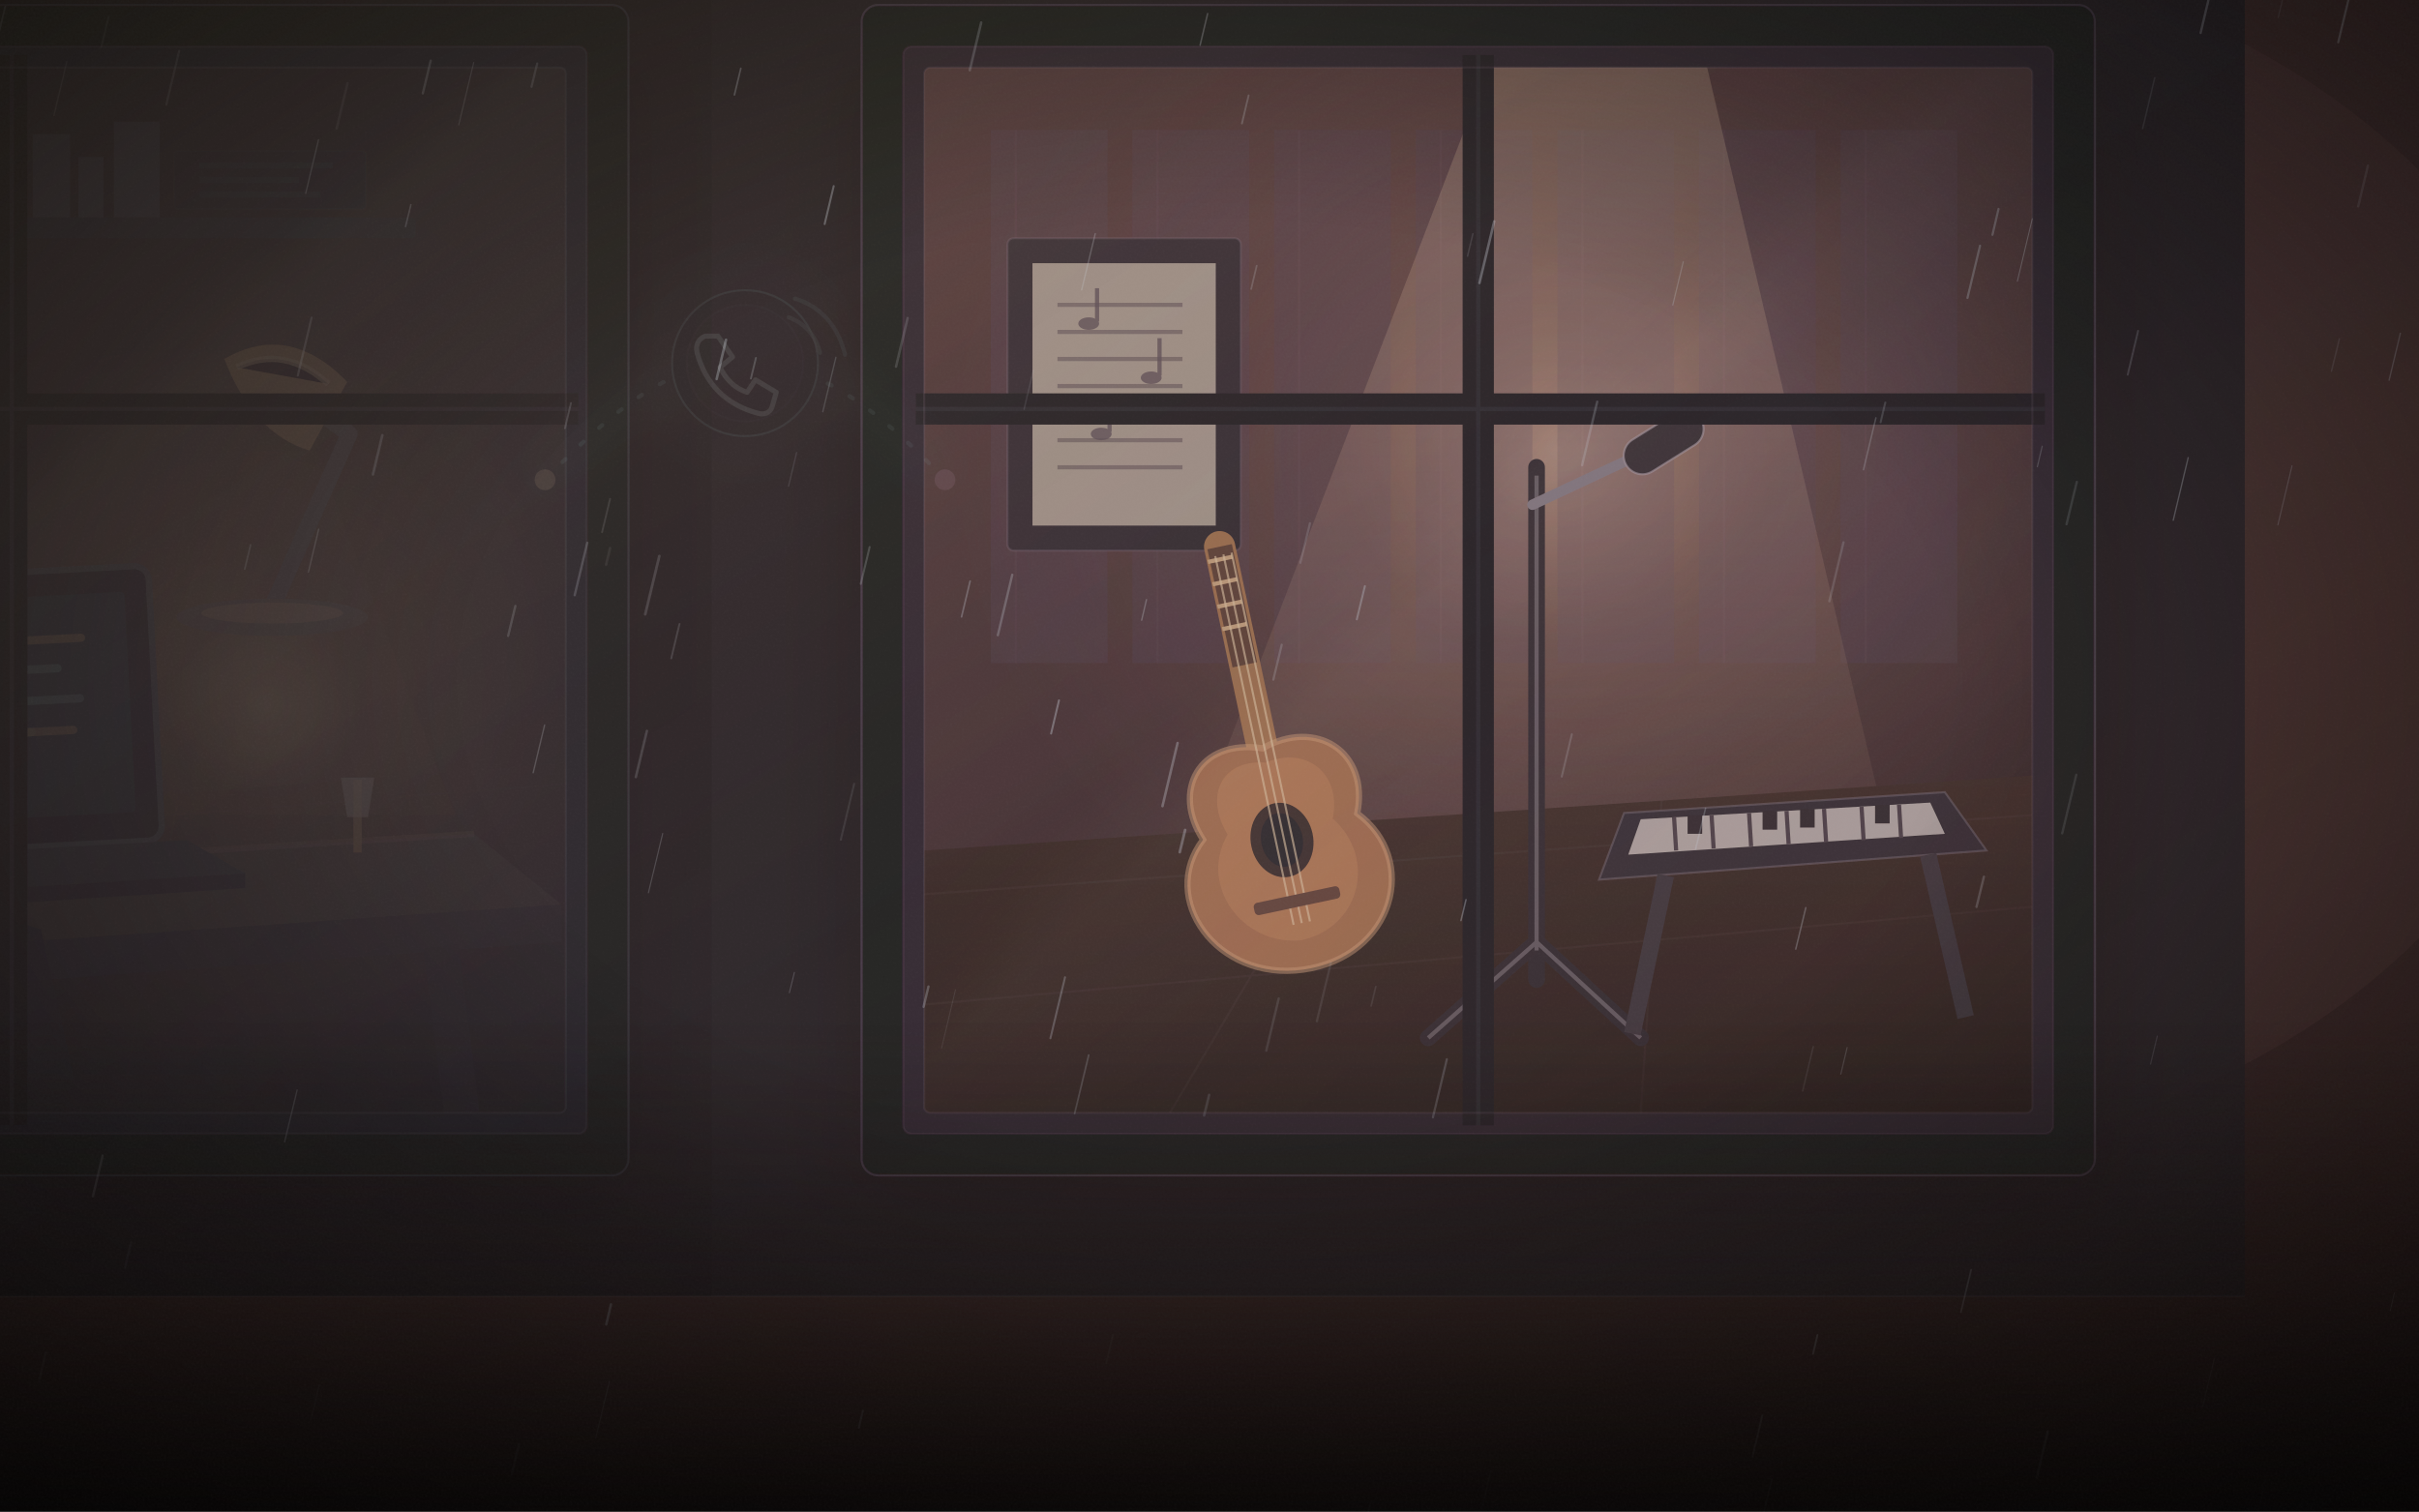
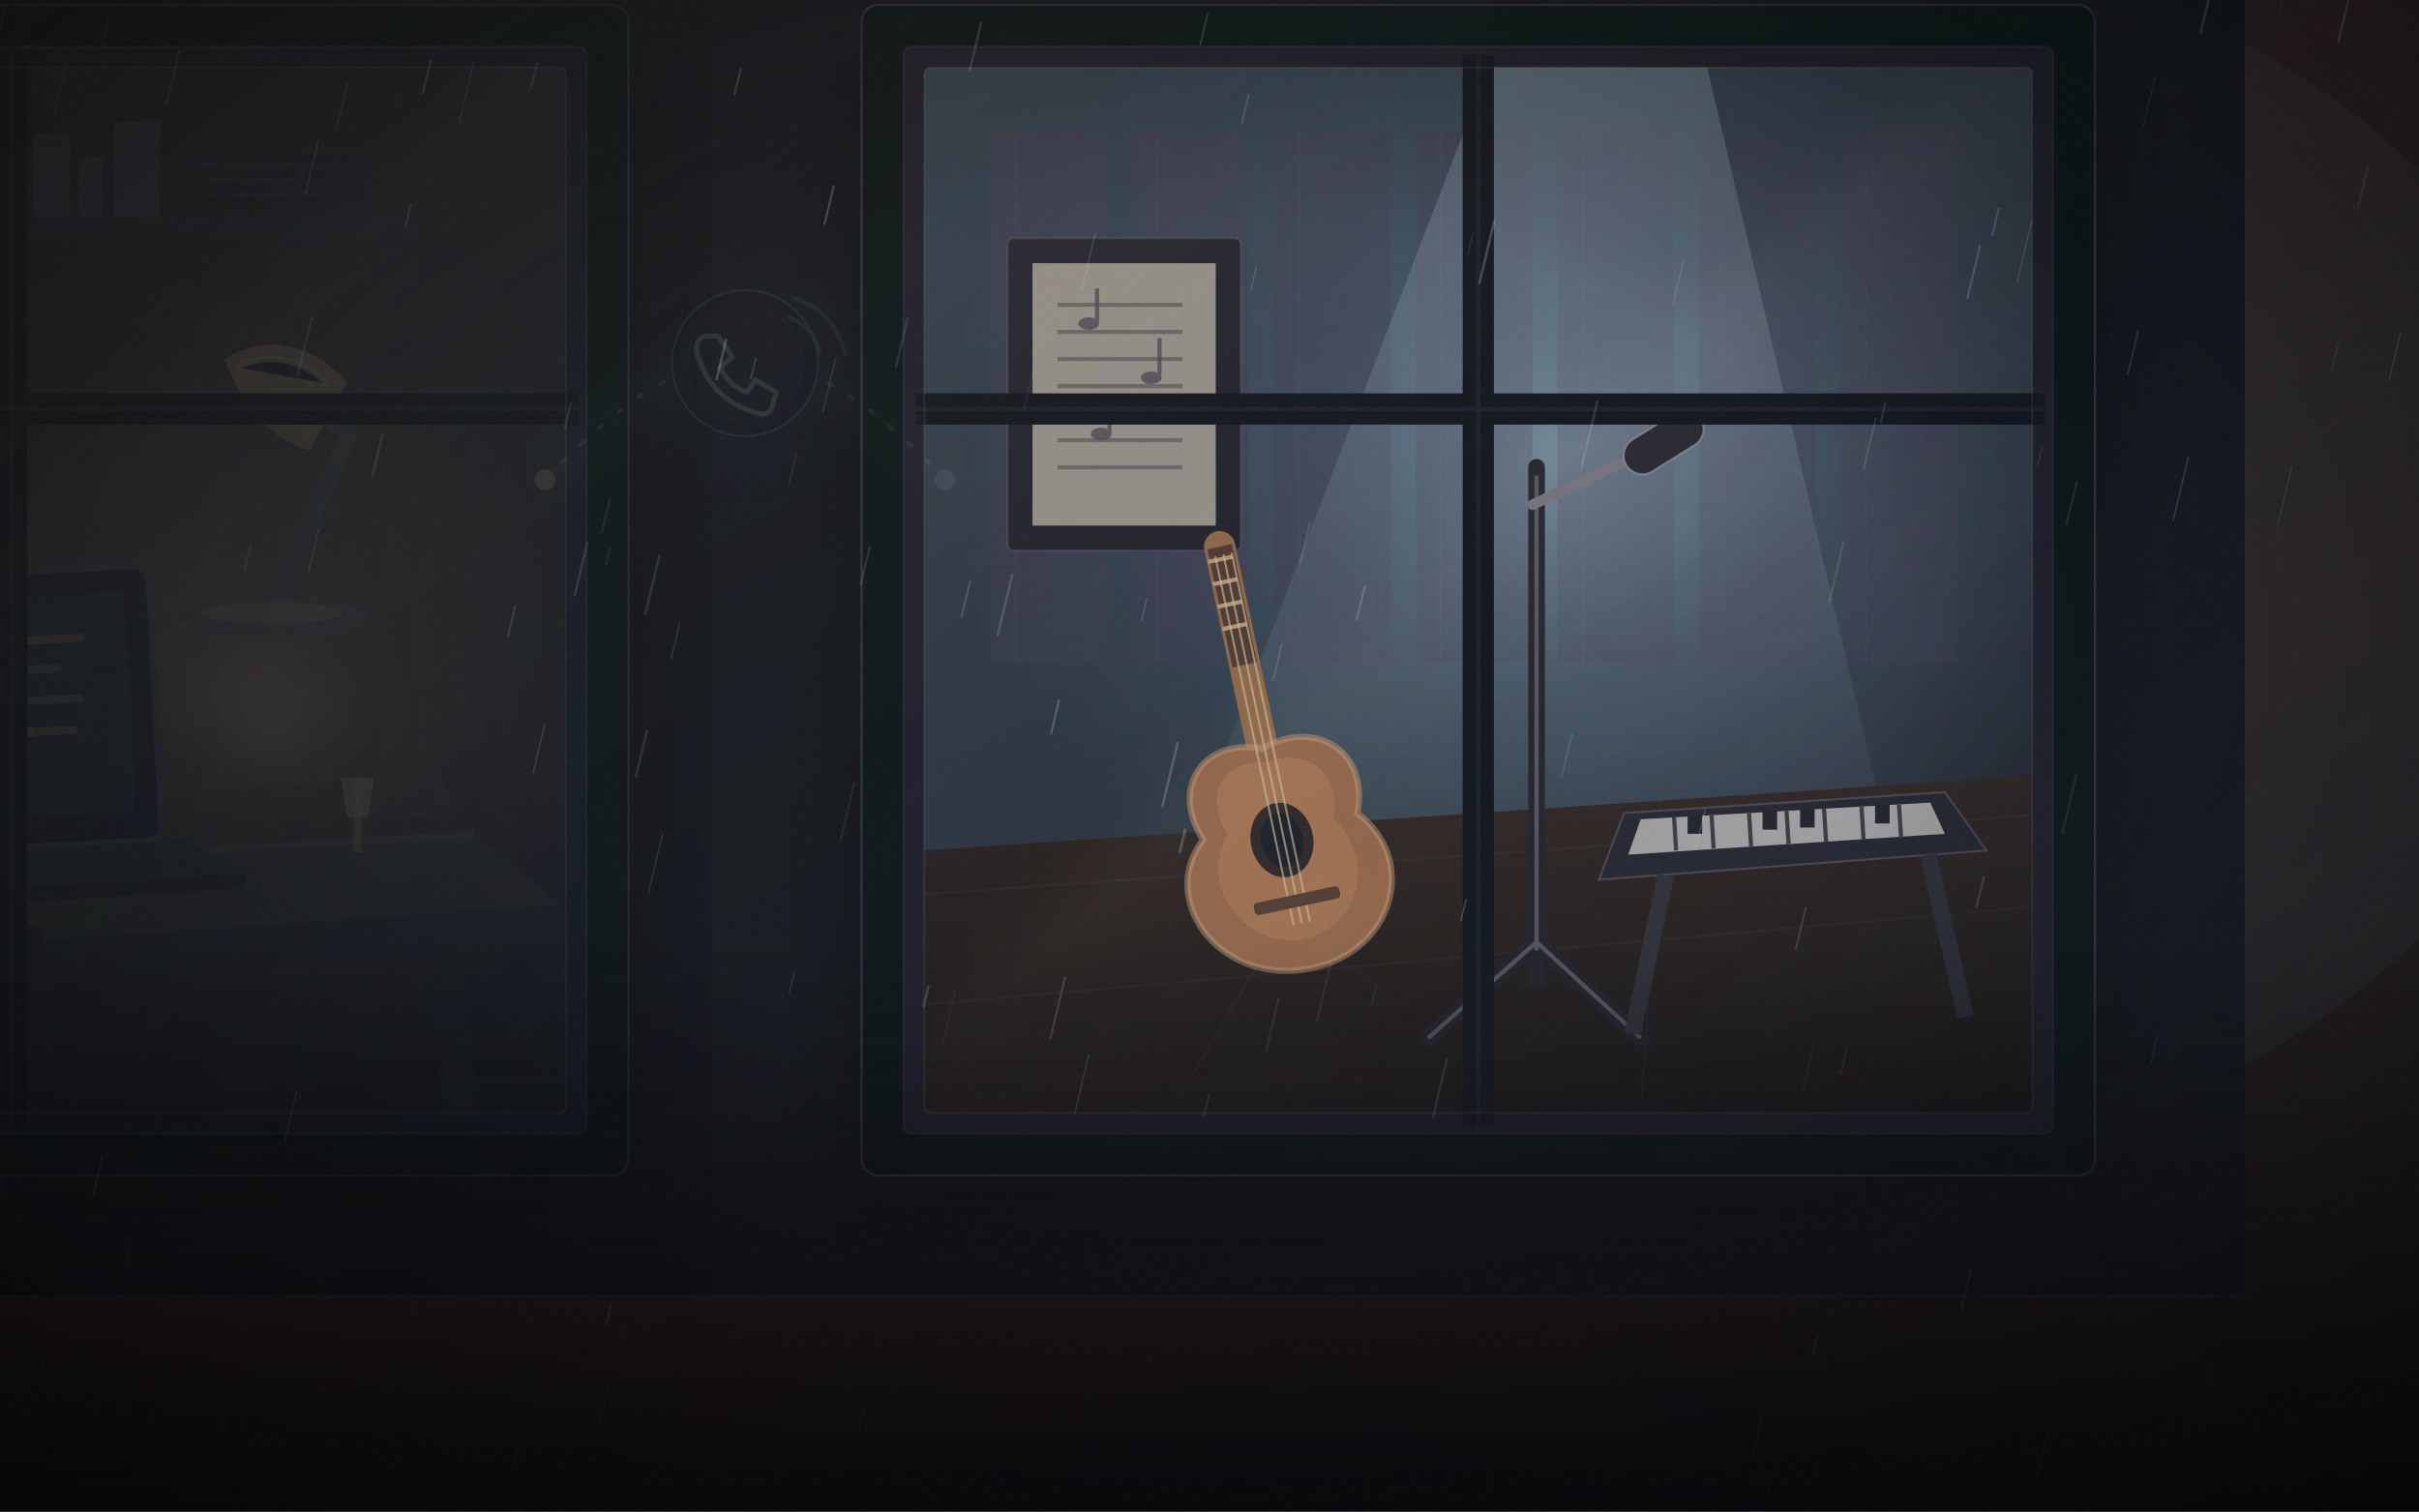
<svg xmlns="http://www.w3.org/2000/svg" viewBox="0 0 1440 900" preserveAspectRatio="xMidYMid slice" role="img" aria-labelledby="title desc">
  <style>
  .rain-drift { animation: rain-drift 11s ease-in-out infinite; }
  .mote { animation-name: mote-rise; animation-duration: 12s; animation-timing-function: ease-in-out; animation-iteration-count: infinite; opacity: 0; }
  .glow-drift { animation: glow-drift 14s ease-in-out infinite; }
  .sway { animation: sway 11s ease-in-out infinite; transform-box: fill-box; transform-origin: 50% 50%; }
  .drift { animation: drift 15s ease-in-out infinite; transform-box: fill-box; transform-origin: 50% 50%; }
  .spin { animation: spin 34s linear infinite; transform-box: fill-box; transform-origin: 50% 100%; }
  .pulse { animation: pulse 2.4s ease-in-out infinite; transform-box: fill-box; transform-origin: 50% 100%; }
  .ring { animation: ring 6.4s ease-out infinite; transform-box: fill-box; transform-origin: 50% 50%; }
  .rise { animation: rise 7s ease-in-out infinite; }
  .flow { animation: flow 7s linear infinite; }
  .blink { animation: blink 1.3s steps(2, start) infinite; }
  .signal-flow { animation: signal-flow 6s linear infinite; }
  @keyframes rain-drift { 0%, 100% { transform: translate(0px, 0px); } 50% { transform: translate(-14px, 24px); } }
  @keyframes mote-rise { 0% { opacity: 0; transform: translate(0px, 0px); } 16% { opacity: .5; } 62% { opacity: .26; } 100% { opacity: 0; transform: translate(-10px, -54px); } }
  @keyframes glow-drift { 0%, 100% { transform: translate(0px, 0px); } 50% { transform: translate(7px, -6px); } }
  @keyframes sway { 0%, 100% { transform: rotate(-1.4deg) translateY(0px); } 50% { transform: rotate(1.4deg) translateY(-4px); } }
  @keyframes drift { 0%, 100% { transform: translate(0px, 0px); } 50% { transform: translate(6px, -8px); } }
  @keyframes spin { to { transform: rotate(360deg); } }
  @keyframes pulse { 0%, 100% { transform: scaleY(.32); } 50% { transform: scaleY(1); } }
-   @keyframes ring { 0% { transform: scale(.5); opacity: .55; } 68% { opacity: .14; } 100% { transform: scale(2.4); opacity: 0; } }
+   @keyframes ring { 0% { transform: scale(.5); opacity: .4; } 68% { opacity: .1; } 100% { transform: scale(2.4); opacity: 0; } }
  @keyframes rise { 0% { opacity: 0; transform: translateY(6px); } 35% { opacity: .55; } 100% { opacity: 0; transform: translateY(-16px); } }
  @keyframes flow { to { stroke-dashoffset: -120; } }
  @keyframes blink { 0%, 49% { opacity: 1; } 50%, 100% { opacity: 0; } }
  @keyframes signal-flow { to { stroke-dashoffset: -96; } }
  @media (prefers-reduced-motion: reduce) { .anim { animation: none !important; } }
</style>
  <defs>
    <linearGradient id="night" x1="0" y1="0" x2="1" y2="1">
      <stop stop-color="#120d0c" />
      <stop offset=".46" stop-color="#2b1c1c" />
      <stop offset="1" stop-color="#160f0e" />
    </linearGradient>
    <linearGradient id="dawn" x1="0" y1="0" x2="0" y2="1">
      <stop stop-color="#e2a276" stop-opacity=".36" />
      <stop offset=".48" stop-color="#8b5e5e" stop-opacity=".15" />
      <stop offset="1" stop-color="#17110f" stop-opacity="0" />
    </linearGradient>
    <linearGradient id="warmWash" x1="0" y1="0" x2="1" y2="1">
-       <stop stop-color="#efb77d" stop-opacity=".2" />
-       <stop offset=".5" stop-color="#dca18c" stop-opacity=".13" />
-       <stop offset="1" stop-color="#c98370" stop-opacity=".18" />
+       <stop stop-color="#dca066" stop-opacity=".11" />
+       <stop offset=".55" stop-color="#887480" stop-opacity=".045" />
+       <stop offset="1" stop-color="#7495af" stop-opacity=".12" />
    </linearGradient>
    <linearGradient id="leftRoom" x1="0" y1="0" x2=".85" y2="1">
      <stop stop-color="#3b2c24" />
      <stop offset=".55" stop-color="#2a211d" />
      <stop offset="1" stop-color="#15100e" />
    </linearGradient>
    <linearGradient id="rightRoom" x1=".2" y1="0" x2=".8" y2="1">
-       <stop stop-color="#3b292c" />
-       <stop offset=".58" stop-color="#2b2025" />
-       <stop offset="1" stop-color="#171114" />
+       <stop stop-color="#273847" />
+       <stop offset=".58" stop-color="#222d38" />
+       <stop offset="1" stop-color="#151821" />
    </linearGradient>
    <linearGradient id="floor" x1="0" y1="0" x2="0" y2="1">
      <stop stop-color="#261c18" />
      <stop offset="1" stop-color="#0e0b0a" />
    </linearGradient>
    <linearGradient id="glass" x1="0" y1="0" x2="1" y2="1">
      <stop stop-color="#d5b497" stop-opacity=".13" />
      <stop offset=".42" stop-color="#62483f" stop-opacity=".05" />
      <stop offset=".48" stop-color="#f4d7b6" stop-opacity=".13" />
      <stop offset="1" stop-color="#211512" stop-opacity=".03" />
    </linearGradient>
    <linearGradient id="spotlight" x1="0" y1="0" x2="0" y2="1">
      <stop stop-color="#ffe0b6" stop-opacity=".27" />
      <stop offset="1" stop-color="#d9a18b" stop-opacity="0" />
    </linearGradient>
+     <linearGradient id="musicSpot" x1="0" y1="0" x2="0" y2="1">
+       <stop stop-color="#c1d7e2" stop-opacity=".3" />
+       <stop offset="1" stop-color="#7697b9" stop-opacity="0" />
+     </linearGradient>
    <linearGradient id="bottomShade" x1="0" y1="0" x2="0" y2="1">
-       <stop stop-color="#100b09" stop-opacity="0" />
-       <stop offset=".56" stop-color="#100b09" stop-opacity=".46" />
-       <stop offset="1" stop-color="#0b0807" stop-opacity=".94" />
+       <stop stop-color="#100b10" stop-opacity="0" />
+       <stop offset=".48" stop-color="#100b10" stop-opacity=".47" />
+       <stop offset="1" stop-color="#0a080d" stop-opacity=".91" />
    </linearGradient>
    <radialGradient id="lampGlow">
      <stop stop-color="#ffe0a8" stop-opacity=".78" />
      <stop offset=".26" stop-color="#f4bd78" stop-opacity=".3" />
      <stop offset="1" stop-color="#e6a053" stop-opacity="0" />
    </radialGradient>
    <radialGradient id="stageGlow">
      <stop stop-color="#ffd8bd" stop-opacity=".48" />
      <stop offset=".35" stop-color="#dda088" stop-opacity=".18" />
      <stop offset="1" stop-color="#aa6e63" stop-opacity="0" />
    </radialGradient>
-     <radialGradient id="vignette" cx=".5" cy=".45" r=".72">
-       <stop offset=".42" stop-color="#000" stop-opacity="0" />
-       <stop offset="1" stop-color="#000" stop-opacity=".66" />
+     <radialGradient id="musicGlow">
+       <stop stop-color="#abd5e9" stop-opacity=".53" />
+       <stop offset=".4" stop-color="#7da7c5" stop-opacity=".24" />
+       <stop offset="1" stop-color="#617c9d" stop-opacity="0" />
+     </radialGradient>
+     <radialGradient id="careerFocus">
+       <stop stop-color="#d5e3df" stop-opacity=".27" />
+       <stop offset=".44" stop-color="#a2c3cb" stop-opacity=".095" />
+       <stop offset="1" stop-color="#8aa4b8" stop-opacity="0" />
+     </radialGradient>
+     <radialGradient id="vignette" cx=".5" cy=".43" r=".73">
+       <stop offset=".39" stop-color="#000" stop-opacity="0" />
+       <stop offset="1" stop-color="#000" stop-opacity=".63" />
    </radialGradient>
    <filter id="blur8" x="-50%" y="-50%" width="200%" height="200%">
      <feGaussianBlur stdDeviation="8" />
    </filter>
    <filter id="blur24" x="-50%" y="-50%" width="200%" height="200%">
      <feGaussianBlur stdDeviation="24" />
    </filter>
    <filter id="shadow" x="-30%" y="-30%" width="160%" height="160%">
      <feDropShadow dx="0" dy="16" stdDeviation="22" flood-color="#000" flood-opacity=".55" />
    </filter>
    <filter id="grain">
      <feTurbulence type="fractalNoise" baseFrequency=".72" numOctaves="3" seed="27" stitchTiles="stitch" />
      <feColorMatrix type="saturate" values="0" />
      <feComponentTransfer>
        <feFuncA type="table" tableValues="0 .075" />
      </feComponentTransfer>
    </filter>
    <clipPath id="leftClip">
      <rect x="102" y="164" width="532" height="502" rx="3" />
    </clipPath>
    <clipPath id="rightClip">
      <rect x="806" y="164" width="532" height="502" rx="3" />
    </clipPath>
  </defs>
  <rect width="1440" height="900" fill="url(#night)" />
-   <ellipse cx="360" cy="340" rx="460" ry="370" fill="#b47b58" opacity=".09" />
-   <ellipse cx="1100" cy="330" rx="440" ry="360" fill="#a86c6c" opacity=".1" />
+   <ellipse cx="360" cy="340" rx="460" ry="370" fill="#b47b58" opacity=".12" />
+   <ellipse cx="1100" cy="330" rx="440" ry="360" fill="#688eac" opacity=".1" />
  <g transform="translate(0 -60) translate(-449.3 -103.2) scale(1.24)">
    <path d="M0 112H1440V754H0Z" fill="#080d15" opacity=".9" />
    <path d="M0 112H1440M0 754H1440" stroke="#6d8296" stroke-opacity=".14" />
    <g filter="url(#shadow)">
      <rect x="72" y="134" width="592" height="562" rx="8" fill="#05090f" stroke="#344250" stroke-opacity=".55" />
      <rect x="92" y="154" width="552" height="522" rx="4" fill="#111923" stroke="#637484" stroke-opacity=".18" />
      <rect x="776" y="134" width="592" height="562" rx="8" fill="#05090f" stroke="#454057" stroke-opacity=".58" />
      <rect x="796" y="154" width="552" height="522" rx="4" fill="#171522" stroke="#756887" stroke-opacity=".18" />
    </g>
    <g opacity="0.25">
      <g clip-path="url(#leftClip)">
        <rect x="102" y="164" width="532" height="502" fill="url(#leftRoom)" />
-         <ellipse cx="444" cy="440" rx="250" ry="240" fill="url(#lampGlow)" opacity=".26" />
+         <ellipse cx="444" cy="440" rx="250" ry="240" fill="url(#lampGlow)" opacity=".38" />
        <path d="M102 540L634 498V666H102Z" fill="url(#floor)" />
        <path d="M102 550L634 508M102 603L634 552M210 666L328 520M420 666L448 514" stroke="#80909a" stroke-opacity=".06" />
        <rect x="126" y="192" width="188" height="266" rx="3" fill="#080e16" stroke="#4b5d6b" stroke-opacity=".5" />
        <rect x="132" y="198" width="176" height="254" fill="#0d1a28" />
        <ellipse cx="202" cy="258" rx="142" ry="124" fill="#345574" opacity=".14" />
        <path d="M120 410V332H151V366H178V294H211V350H242V270H270V324H310V462H120Z" fill="#080f19" />
        <path d="M151 350H158V360H151ZM188 318H195V329H188ZM249 294H256V305H249ZM277 346H284V357H277ZM188 374H195V385H188ZM249 338H256V349H249Z" fill="#d5b878" opacity=".48" />
        <rect x="132" y="198" width="176" height="254" fill="url(#glass)" />
        <path d="M220 198V452M132 326H308" stroke="#334652" stroke-width="8" />
        <path d="M220 198V452M132 326H308" stroke="#8295a1" stroke-opacity=".12" stroke-width="2" />
        <rect x="344" y="236" width="218" height="10" rx="2" fill="#29343e" />
        <path d="M360 202H374V236H360ZM378 196H396V236H378ZM400 207H412V236H400ZM417 190H439V236H417Z" fill="#58606a" />
        <rect x="446" y="204" width="92" height="28" rx="2" fill="#1a252f" stroke="#83919a" stroke-opacity=".15" />
        <path d="M458 211H522M458 218H506M458 225H516" stroke="#8b9ba3" stroke-opacity=".22" stroke-width="3" />
        <g class="anim glow-drift">
          <ellipse cx="490" cy="470" rx="176" ry="172" fill="url(#lampGlow)" />
        </g>
        <path d="M493 423L530 340M530 340L500 318" stroke="#5b5e60" stroke-width="8" stroke-linecap="round" />
        <path d="M470 304Q501 286 529 315L511 348Q484 340 470 304Z" fill="#c59b63" />
        <path d="M476 308Q499 297 520 316" stroke="#ffe0a4" stroke-opacity=".65" stroke-width="3" />
        <ellipse cx="493" cy="428" rx="46" ry="9" fill="#6c6558" />
        <ellipse cx="493" cy="426" rx="34" ry="5" fill="#d3b785" opacity=".55" />
        <path d="M481 348L405 523H581L514 348Z" fill="#f2bd78" opacity=".065" />
        <path d="M138 560L590 532L632 566L110 602Z" fill="#463e35" />
        <path d="M110 602L632 566V584L110 622Z" fill="#24252a" />
        <path d="M154 614L150 666M574 586L584 666" stroke="#1a1d23" stroke-width="17" />
        <path d="M138 560L590 532" stroke="#b49670" stroke-opacity=".35" stroke-width="3" />
        <rect x="247" y="408" width="190" height="132" rx="7" fill="#080d12" stroke="#4c5b64" stroke-width="3" transform="rotate(-3 342 474)" />
        <rect x="259" y="420" width="166" height="106" rx="2" fill="#102633" transform="rotate(-3 342 474)" />
        <g transform="rotate(-3 342 474)" stroke-linecap="round">
          <path d="M276 441H323M334 441H368M276 455H305M315 455H391M290 470H351M362 470H401M290 485H325M335 485H377M276 501H312M325 501H357" stroke="#75b6b6" stroke-opacity=".65" stroke-width="4" />
          <path d="M374 441H403M320 470H344M367 485H397" stroke="#d1aa72" stroke-opacity=".7" stroke-width="4" />
        </g>
        <path d="M222 548L452 535L480 551L206 568Z" fill="#293138" />
        <path d="M206 568L480 551V558L208 576Z" fill="#12181d" />
        <rect x="158" y="526" width="66" height="12" rx="2" fill="#5f5142" transform="rotate(-3 191 532)" />
        <rect x="164" y="511" width="58" height="13" rx="2" fill="#344b56" transform="rotate(-3 193 518)" />
        <path d="M534 506V541" stroke="#b28a55" stroke-width="4" />
        <path d="M526 505H542L539 524H529Z" fill="#d2c2a1" opacity=".75" />
        <path d="M322 582Q350 566 382 578L398 650H306Z" fill="#11171e" opacity=".88" />
      </g>
    </g>
    <g opacity="0.92">
      <g clip-path="url(#rightClip)">
        <rect x="806" y="164" width="532" height="502" fill="url(#rightRoom)" />
        <g class="anim glow-drift">
-           <ellipse cx="1110" cy="348" rx="290" ry="268" fill="url(#stageGlow)" />
+           <ellipse cx="1110" cy="348" rx="290" ry="268" fill="url(#musicGlow)" />
        </g>
        <g opacity=".32">
          <path d="M838 194H894V450H838ZM906 194H962V450H906ZM974 194H1030V450H974ZM1042 194H1098V450H1042ZM1110 194H1166V450H1110ZM1178 194H1234V450H1178ZM1246 194H1302V450H1246Z" fill="#40344f" />
          <path d="M850 194V450M918 194V450M986 194V450M1054 194V450M1122 194V450M1190 194V450M1258 194V450" stroke="#9a82aa" stroke-opacity=".18" />
        </g>
-         <path d="M1080 156H1180L1300 666H884Z" fill="url(#spotlight)" />
+         <path d="M1080 156H1180L1300 666H884Z" fill="url(#musicSpot)" />
        <ellipse cx="1115" cy="626" rx="218" ry="44" fill="#c5a0dc" opacity=".07" filter="url(#blur8)" />
        <path d="M806 540L1338 504V666H806Z" fill="url(#floor)" />
        <path d="M806 561L1338 523M806 614L1338 567M924 666L1008 524M1150 666L1160 516" stroke="#a392b1" stroke-opacity=".055" />
        <rect x="846" y="246" width="112" height="150" rx="3" fill="#171822" stroke="#76677f" stroke-opacity=".32" />
        <rect x="858" y="258" width="88" height="126" fill="#d6cdbc" opacity=".72" />
        <path d="M870 278H930M870 291H930M870 304H930M870 317H930M870 330H930M870 343H930M870 356H930" stroke="#554f55" stroke-opacity=".65" stroke-width="2" />
        <g fill="#4a4350" opacity=".8">
          <ellipse cx="885" cy="287" rx="5" ry="3" />
          <ellipse cx="915" cy="313" rx="5" ry="3" />
          <ellipse cx="891" cy="340" rx="5" ry="3" />
          <path d="M889 286V270M919 312V294M895 339V321" stroke="#4a4350" stroke-width="2" />
        </g>
        <path d="M1100 356V602M1100 584L1048 630M1100 584L1150 630" stroke="#151720" stroke-width="8" stroke-linecap="round" />
        <path d="M1100 360V588M1100 584L1048 630M1100 584L1150 630" stroke="#85828d" stroke-opacity=".55" stroke-width="2" />
        <path d="M1098 374L1162 344" stroke="#777482" stroke-width="5" stroke-linecap="round" />
        <rect x="1152" y="323" width="18" height="42" rx="9" fill="#171922" stroke="#a29baa" stroke-opacity=".65" transform="rotate(58 1161 344)" />
        <g transform="translate(900 378) scale(1) rotate(-12 70 130)">
          <path d="M72 14V144" stroke="#9a6c45" stroke-width="15" stroke-linecap="round" />
          <path d="M66 14H78V72H66Z" fill="#4d3429" />
          <path d="M65 20H77M65 31H77M65 42H77M65 53H77" stroke="#c5a67e" stroke-width="2" />
          <path d="M72 113C43 102 25 124 35 150C8 173 27 218 69 221C113 224 135 181 110 153C122 125 100 104 72 113Z" fill="#9c6744" stroke="#d4a276" stroke-opacity=".5" stroke-width="3" />
          <path d="M72 120C51 114 40 130 47 150C28 171 43 204 71 207C100 207 115 176 98 153C107 132 92 116 72 120Z" fill="#b87b50" opacity=".65" />
          <ellipse cx="72" cy="158" rx="15" ry="18" fill="#211b1b" />
          <ellipse cx="72" cy="158" rx="10" ry="13" fill="#0b1119" />
          <path d="M69 18V199M73 18V199M77 18V199" stroke="#e3d0aa" stroke-opacity=".65" />
          <rect x="52" y="185" width="42" height="6" rx="2" fill="#50362b" />
        </g>
        <g transform="translate(1142 500)">
          <path d="M0 22L154 12L174 40L-12 54Z" fill="#191b25" stroke="#6d6879" stroke-opacity=".5" />
          <path d="M8 25L147 17L154 32L2 42Z" fill="#d3d0ca" opacity=".82" />
          <path d="M24 24L25 40M42 23L43 39M60 22L61 38M78 21L79 37M96 20L97 36M114 19L115 35M132 18L133 34" stroke="#36333e" stroke-width="2" />
          <path d="M34 23L34 32M70 21L70 30M88 20L88 29M124 18L124 27" stroke="#171820" stroke-width="7" />
          <path d="M20 52L4 128M146 42L164 120" stroke="#252630" stroke-width="8" />
        </g>
        <rect x="806" y="164" width="532" height="502" fill="url(#glass)" opacity=".42" />
      </g>
    </g>
    <rect x="102" y="164" width="532" height="502" fill="url(#glass)" opacity=".32" />
    <path d="M368 158V672M98 328H640M1072 158V672M802 328H1344" stroke="#080d14" stroke-width="15" />
    <path d="M368 158V672M98 328H640M1072 158V672M802 328H1344" stroke="#607080" stroke-opacity=".12" stroke-width="2" />
    <rect x="102" y="164" width="532" height="502" rx="3" fill="none" stroke="#9aabba" stroke-opacity=".12" />
    <rect x="806" y="164" width="532" height="502" rx="3" fill="none" stroke="#aa9bb8" stroke-opacity=".12" />
  </g>
-   <g class="anim rain-drift" stroke="#c5d8e5" stroke-linecap="round" opacity="0.46">
+   <g class="anim rain-drift" stroke="#c5d8e5" stroke-linecap="round" opacity="0.331">
    <line x1="-29.7" y1="505.6" x2="-34.8" y2="526.9" stroke-width="1.0" opacity="0.45" />
    <line x1="1392.6" y1="201.8" x2="1387.9" y2="221.0" stroke-width="0.9" opacity="0.35" />
    <line x1="523.1" y1="-63.8" x2="517.8" y2="-41.6" stroke-width="1.5" opacity="0.49" />
    <line x1="441.0" y1="40.7" x2="437.2" y2="56.5" stroke-width="1.0" opacity="0.72" />
    <line x1="394.5" y1="496.3" x2="386.0" y2="531.6" stroke-width="0.7" opacity="0.75" />
    <line x1="324.2" y1="431.7" x2="317.4" y2="460.1" stroke-width="0.8" opacity="0.81" />
    <line x1="872.7" y1="535.7" x2="869.7" y2="548.1" stroke-width="0.9" opacity="0.77" />
    <line x1="1315.2" y1="-2.3" x2="1310.0" y2="19.6" stroke-width="1.4" opacity="0.76" />
    <line x1="1015.3" y1="481.2" x2="1009.4" y2="505.5" stroke-width="0.9" opacity="0.58" />
    <line x1="1471.5" y1="-31.5" x2="1463.2" y2="3.3" stroke-width="1.0" opacity="0.71" />
    <line x1="1054.8" y1="880.7" x2="1049.5" y2="902.4" stroke-width="1.0" opacity="0.66" />
    <line x1="743.3" y1="56.8" x2="739.3" y2="73.5" stroke-width="1.1" opacity="0.61" />
    <line x1="634.0" y1="581.9" x2="625.3" y2="618.2" stroke-width="1.2" opacity="0.62" />
    <line x1="496.3" y1="110.8" x2="490.9" y2="133.4" stroke-width="1.2" opacity="0.84" />
    <line x1="779.8" y1="311.6" x2="774.1" y2="335.1" stroke-width="1.3" opacity="0.40" />
    <line x1="812.5" y1="349.0" x2="807.7" y2="368.8" stroke-width="1.2" opacity="0.72" />
    <line x1="517.7" y1="325.7" x2="512.4" y2="347.7" stroke-width="1.2" opacity="0.49" />
    <line x1="1526.4" y1="858.3" x2="1520.0" y2="884.7" stroke-width="1.6" opacity="0.84" />
    <line x1="432.2" y1="202.3" x2="426.6" y2="225.7" stroke-width="1.5" opacity="0.82" />
    <line x1="1282.7" y1="46.3" x2="1275.5" y2="76.5" stroke-width="0.9" opacity="0.34" />
    <line x1="761.2" y1="594.5" x2="753.8" y2="625.6" stroke-width="1.4" opacity="0.30" />
    <line x1="648.1" y1="628.2" x2="639.7" y2="663.1" stroke-width="1.0" opacity="0.50" />
    <line x1="1209.8" y1="130.2" x2="1200.9" y2="167.5" stroke-width="0.6" opacity="0.77" />
    <line x1="1116.7" y1="248.8" x2="1109.3" y2="279.7" stroke-width="0.9" opacity="0.54" />
    <line x1="682.5" y1="357.0" x2="679.6" y2="369.3" stroke-width="0.8" opacity="0.67" />
    <line x1="227.6" y1="259.1" x2="222.0" y2="282.5" stroke-width="1.5" opacity="0.57" />
    <line x1="1450.0" y1="564.0" x2="1447.2" y2="575.7" stroke-width="1.0" opacity="0.47" />
    <line x1="701.0" y1="442.4" x2="692.0" y2="480.0" stroke-width="1.5" opacity="0.74" />
    <line x1="1425.4" y1="769.7" x2="1422.9" y2="780.2" stroke-width="0.6" opacity="0.56" />
    <line x1="27.3" y1="805.5" x2="23.2" y2="822.5" stroke-width="1.4" opacity="0.32" />
    <line x1="795.0" y1="935.5" x2="789.9" y2="956.8" stroke-width="1.0" opacity="0.60" />
    <line x1="1514.8" y1="364.9" x2="1508.5" y2="391.3" stroke-width="1.4" opacity="0.64" />
    <line x1="1049.1" y1="842.8" x2="1043.3" y2="867.1" stroke-width="1.1" opacity="0.70" />
    <line x1="508.5" y1="466.7" x2="500.5" y2="500.0" stroke-width="1.2" opacity="0.25" />
    <line x1="815.7" y1="895.5" x2="810.0" y2="919.2" stroke-width="1.0" opacity="0.80" />
    <line x1="1318.1" y1="809.2" x2="1311.3" y2="837.3" stroke-width="0.7" opacity="0.39" />
    <line x1="652.0" y1="139.1" x2="643.9" y2="172.6" stroke-width="0.8" opacity="0.59" />
    <line x1="1236.3" y1="286.9" x2="1230.2" y2="312.1" stroke-width="1.4" opacity="0.36" />
    <line x1="1099.6" y1="623.7" x2="1095.8" y2="639.6" stroke-width="0.7" opacity="0.47" />
    <line x1="719.8" y1="651.9" x2="716.8" y2="664.2" stroke-width="1.5" opacity="0.37" />
    <line x1="909.9" y1="946.3" x2="903.1" y2="974.6" stroke-width="1.4" opacity="0.84" />
    <line x1="1236.0" y1="461.3" x2="1227.6" y2="496.2" stroke-width="1.4" opacity="0.32" />
    <line x1="861.3" y1="630.7" x2="853.0" y2="665.3" stroke-width="1.3" opacity="0.51" />
    <line x1="472.9" y1="579.0" x2="469.9" y2="591.1" stroke-width="0.6" opacity="0.54" />
    <line x1="1409.6" y1="98.6" x2="1403.8" y2="122.9" stroke-width="1.4" opacity="0.37" />
    <line x1="284.3" y1="-60.5" x2="279.1" y2="-38.8" stroke-width="1.0" opacity="0.69" />
    <line x1="561.0" y1="-57.1" x2="554.0" y2="-27.8" stroke-width="1.4" opacity="0.30" />
    <line x1="1081.9" y1="794.9" x2="1079.3" y2="806.1" stroke-width="1.1" opacity="0.78" />
    <line x1="1219.0" y1="852.4" x2="1212.4" y2="879.9" stroke-width="1.4" opacity="0.76" />
    <line x1="1079.2" y1="964.2" x2="1075.8" y2="978.4" stroke-width="0.6" opacity="0.62" />
    <line x1="-4.9" y1="-64.4" x2="-13.3" y2="-29.7" stroke-width="1.2" opacity="0.60" />
    <line x1="404.5" y1="371.5" x2="399.6" y2="392.0" stroke-width="1.1" opacity="0.58" />
    <line x1="189.7" y1="315.1" x2="183.6" y2="340.6" stroke-width="0.8" opacity="0.61" />
    <line x1="1527.6" y1="745.9" x2="1520.0" y2="777.4" stroke-width="0.8" opacity="0.52" />
    <line x1="1075.0" y1="540.4" x2="1069.0" y2="565.1" stroke-width="0.9" opacity="0.65" />
    <line x1="1013.6" y1="963.4" x2="1010.1" y2="978.0" stroke-width="1.0" opacity="0.60" />
    <line x1="339.9" y1="240.0" x2="336.3" y2="255.0" stroke-width="1.1" opacity="0.58" />
    <line x1="176.9" y1="649.0" x2="169.4" y2="680.0" stroke-width="0.8" opacity="0.70" />
    <line x1="540.3" y1="189.4" x2="533.4" y2="218.3" stroke-width="1.5" opacity="0.40" />
    <line x1="1131.0" y1="908.0" x2="1127.6" y2="921.9" stroke-width="1.4" opacity="0.50" />
    <line x1="1215.7" y1="265.7" x2="1212.8" y2="277.9" stroke-width="0.7" opacity="0.54" />
    <line x1="206.9" y1="49.5" x2="200.4" y2="76.5" stroke-width="1.5" opacity="0.31" />
    <line x1="889.5" y1="131.8" x2="880.7" y2="168.5" stroke-width="1.5" opacity="0.79" />
    <line x1="1499.9" y1="841.2" x2="1495.1" y2="861.4" stroke-width="0.7" opacity="0.35" />
    <line x1="1464.8" y1="-52.7" x2="1455.9" y2="-16.0" stroke-width="1.1" opacity="0.63" />
    <line x1="392.5" y1="331.1" x2="384.1" y2="365.8" stroke-width="1.6" opacity="0.61" />
    <line x1="1512.5" y1="985.8" x2="1505.9" y2="1012.9" stroke-width="0.7" opacity="0.75" />
    <line x1="705.5" y1="494.2" x2="702.3" y2="507.4" stroke-width="1.6" opacity="0.76" />
    <line x1="185.5" y1="189.1" x2="177.3" y2="223.6" stroke-width="1.3" opacity="0.50" />
    <line x1="763.0" y1="383.9" x2="758.0" y2="404.7" stroke-width="1.3" opacity="0.48" />
    <line x1="1472.2" y1="835.1" x2="1464.1" y2="868.9" stroke-width="1.0" opacity="0.61" />
    <line x1="64.6" y1="10.1" x2="60.3" y2="28.0" stroke-width="1.2" opacity="0.28" />
    <line x1="577.5" y1="346.0" x2="572.4" y2="367.3" stroke-width="1.0" opacity="0.68" />
    <line x1="1189.7" y1="124.4" x2="1186.1" y2="139.8" stroke-width="1.3" opacity="0.71" />
    <line x1="1122.3" y1="239.7" x2="1119.5" y2="251.4" stroke-width="1.2" opacity="0.42" />
    <line x1="106.7" y1="30.2" x2="99.0" y2="62.3" stroke-width="1.3" opacity="0.39" />
    <line x1="1173.4" y1="756.0" x2="1167.3" y2="781.3" stroke-width="1.0" opacity="0.60" />
    <line x1="149.2" y1="324.4" x2="145.7" y2="338.8" stroke-width="1.0" opacity="0.45" />
    <line x1="189.6" y1="83.2" x2="182.0" y2="115.1" stroke-width="0.8" opacity="0.71" />
    <line x1="1528.3" y1="779.3" x2="1521.3" y2="808.6" stroke-width="1.1" opacity="0.74" />
    <line x1="618.6" y1="909.3" x2="610.9" y2="941.5" stroke-width="0.8" opacity="0.55" />
    <line x1="855.8" y1="-57.4" x2="853.1" y2="-46.3" stroke-width="1.1" opacity="0.44" />
    <line x1="363.7" y1="776.7" x2="360.9" y2="788.6" stroke-width="1.5" opacity="0.82" />
    <line x1="738.3" y1="889.7" x2="733.7" y2="908.9" stroke-width="1.1" opacity="0.21" />
    <line x1="541.4" y1="882.8" x2="536.7" y2="902.4" stroke-width="0.6" opacity="0.24" />
    <line x1="61.1" y1="688.1" x2="55.3" y2="712.3" stroke-width="1.4" opacity="0.59" />
    <line x1="580.6" y1="927.1" x2="574.5" y2="952.5" stroke-width="1.2" opacity="0.62" />
    <line x1="39.8" y1="36.6" x2="32.1" y2="68.8" stroke-width="0.8" opacity="0.34" />
    <line x1="838.4" y1="938.0" x2="833.7" y2="957.6" stroke-width="1.1" opacity="0.82" />
    <line x1="450.0" y1="213.1" x2="447.0" y2="225.4" stroke-width="1.1" opacity="0.58" />
    <line x1="602.6" y1="342.2" x2="594.0" y2="378.2" stroke-width="1.4" opacity="0.61" />
    <line x1="950.8" y1="239.2" x2="941.8" y2="277.0" stroke-width="1.4" opacity="0.50" />
    <line x1="1455.6" y1="173.2" x2="1449.1" y2="200.1" stroke-width="1.1" opacity="0.69" />
    <line x1="282.0" y1="37.2" x2="273.1" y2="74.3" stroke-width="0.7" opacity="0.63" />
    <line x1="78.0" y1="739.8" x2="74.5" y2="754.4" stroke-width="1.4" opacity="0.32" />
    <line x1="1002.0" y1="155.9" x2="995.8" y2="181.6" stroke-width="0.7" opacity="0.58" />
    <line x1="497.6" y1="212.8" x2="489.8" y2="245.2" stroke-width="0.8" opacity="0.42" />
    <line x1="1178.7" y1="146.3" x2="1171.2" y2="177.4" stroke-width="1.3" opacity="0.70" />
    <line x1="748.1" y1="158.2" x2="744.8" y2="172.1" stroke-width="1.0" opacity="0.48" />
    <line x1="1501.8" y1="153.5" x2="1492.8" y2="191.1" stroke-width="0.8" opacity="0.60" />
    <line x1="981.6" y1="-58.1" x2="978.8" y2="-46.1" stroke-width="0.9" opacity="0.61" />
    <line x1="718.9" y1="8.1" x2="714.4" y2="26.9" stroke-width="0.9" opacity="0.77" />
    <line x1="552.7" y1="587.4" x2="549.8" y2="599.5" stroke-width="1.4" opacity="0.64" />
    <line x1="725.8" y1="-62.2" x2="720.1" y2="-38.5" stroke-width="1.0" opacity="0.49" />
    <line x1="1411.6" y1="-70.9" x2="1403.5" y2="-37.3" stroke-width="1.4" opacity="0.82" />
    <line x1="568.8" y1="589.3" x2="560.5" y2="624.1" stroke-width="0.6" opacity="0.24" />
    <line x1="819.0" y1="587.4" x2="816.2" y2="599.0" stroke-width="1.0" opacity="0.23" />
    <line x1="1348.8" y1="881.0" x2="1344.1" y2="900.6" stroke-width="0.8" opacity="0.41" />
    <line x1="1495.8" y1="817.2" x2="1488.6" y2="847.4" stroke-width="1.6" opacity="0.49" />
    <line x1="1272.8" y1="197.0" x2="1266.6" y2="223.1" stroke-width="1.1" opacity="0.51" />
    <line x1="887.5" y1="875.9" x2="881.7" y2="900.0" stroke-width="0.9" opacity="0.43" />
    <line x1="1181.0" y1="522.0" x2="1176.6" y2="540.0" stroke-width="1.4" opacity="0.52" />
    <line x1="349.6" y1="323.2" x2="342.1" y2="354.4" stroke-width="1.4" opacity="0.74" />
    <line x1="1284.2" y1="616.9" x2="1280.2" y2="633.6" stroke-width="0.7" opacity="0.41" />
    <line x1="876.8" y1="139.2" x2="873.6" y2="152.5" stroke-width="0.9" opacity="0.32" />
    <line x1="615.2" y1="220.4" x2="609.6" y2="243.7" stroke-width="0.9" opacity="0.26" />
    <line x1="258.9" y1="932.3" x2="253.3" y2="955.8" stroke-width="0.6" opacity="0.21" />
    <line x1="935.7" y1="437.2" x2="929.7" y2="462.4" stroke-width="1.2" opacity="0.44" />
    <line x1="1097.4" y1="322.9" x2="1089.0" y2="358.0" stroke-width="1.4" opacity="0.39" />
    <line x1="792.3" y1="573.1" x2="783.9" y2="608.1" stroke-width="1.3" opacity="0.24" />
    <line x1="319.8" y1="37.8" x2="316.4" y2="51.7" stroke-width="1.3" opacity="0.63" />
    <line x1="3.1" y1="4.0" x2="-5.8" y2="40.7" stroke-width="1.1" opacity="0.46" />
    <line x1="1361.0" y1="-9.6" x2="1356.2" y2="10.4" stroke-width="0.7" opacity="0.34" />
    <line x1="306.8" y1="360.8" x2="302.5" y2="378.6" stroke-width="1.4" opacity="0.64" />
    <line x1="363.2" y1="326.3" x2="360.8" y2="336.3" stroke-width="1.5" opacity="0.29" />
    <line x1="1302.6" y1="272.5" x2="1293.7" y2="309.8" stroke-width="0.8" opacity="0.78" />
    <line x1="385.1" y1="435.2" x2="378.5" y2="462.7" stroke-width="1.5" opacity="0.63" />
    <line x1="136.2" y1="951.5" x2="131.0" y2="973.3" stroke-width="1.0" opacity="0.20" />
    <line x1="1428.9" y1="198.5" x2="1422.2" y2="226.4" stroke-width="0.8" opacity="0.62" />
    <line x1="-5.1" y1="581.2" x2="-10.6" y2="604.2" stroke-width="0.9" opacity="0.54" />
    <line x1="244.6" y1="121.9" x2="241.4" y2="134.9" stroke-width="0.9" opacity="0.83" />
    <line x1="916.2" y1="-82.6" x2="909.7" y2="-55.6" stroke-width="0.8" opacity="0.29" />
    <line x1="1462.2" y1="139.1" x2="1453.7" y2="174.4" stroke-width="1.5" opacity="0.60" />
    <line x1="256.4" y1="36.1" x2="251.7" y2="55.6" stroke-width="1.4" opacity="0.72" />
    <line x1="1327.5" y1="973.5" x2="1323.3" y2="990.9" stroke-width="1.4" opacity="0.54" />
    <line x1="1079.4" y1="623.2" x2="1073.1" y2="649.6" stroke-width="0.9" opacity="0.26" />
    <line x1="1412.8" y1="977.7" x2="1409.7" y2="990.5" stroke-width="1.2" opacity="0.63" />
    <line x1="662.5" y1="794.9" x2="658.5" y2="811.8" stroke-width="1.1" opacity="0.21" />
    <line x1="363.2" y1="297.0" x2="358.4" y2="316.9" stroke-width="1.1" opacity="0.45" />
    <line x1="513.7" y1="840.0" x2="511.2" y2="850.2" stroke-width="1.2" opacity="0.73" />
    <line x1="734.3" y1="-52.1" x2="729.4" y2="-31.8" stroke-width="1.0" opacity="0.78" />
    <line x1="1398.1" y1="-0.5" x2="1391.9" y2="25.2" stroke-width="1.3" opacity="0.76" />
    <line x1="584.1" y1="13.4" x2="577.3" y2="41.8" stroke-width="1.5" opacity="0.60" />
    <line x1="1364.4" y1="277.4" x2="1356.0" y2="312.5" stroke-width="0.7" opacity="0.52" />
    <line x1="362.8" y1="822.4" x2="354.6" y2="856.3" stroke-width="0.7" opacity="0.56" />
    <line x1="1247.5" y1="-86.2" x2="1244.1" y2="-72.1" stroke-width="1.6" opacity="0.32" />
    <line x1="630.4" y1="417.0" x2="625.7" y2="436.8" stroke-width="1.2" opacity="0.84" />
    <line x1="474.2" y1="269.5" x2="469.4" y2="289.5" stroke-width="0.8" opacity="0.29" />
    <line x1="190.1" y1="824.6" x2="185.0" y2="845.8" stroke-width="0.8" opacity="0.36" />
    <line x1="309.0" y1="859.8" x2="304.6" y2="877.9" stroke-width="1.4" opacity="0.58" />
  </g>
-   <g fill="#efd6ad" opacity=".55">
+   <g fill="#efd6ad" opacity=".37">
    <circle class="anim mote" cx="130.6" cy="160.2" r="0.9" style="animation-duration:19.8s;animation-delay:-9.9s" />
    <circle class="anim mote" cx="550.7" cy="524.0" r="1.4" style="animation-duration:14.9s;animation-delay:-0.2s" />
    <circle class="anim mote" cx="594.5" cy="444.3" r="1.9" style="animation-duration:12.0s;animation-delay:-3.1s" />
    <circle class="anim mote" cx="497.8" cy="554.2" r="1.5" style="animation-duration:14.5s;animation-delay:-1.1s" />
    <circle class="anim mote" cx="680.6" cy="534.0" r="2.3" style="animation-duration:17.8s;animation-delay:-11.0s" />
    <circle class="anim mote" cx="298.3" cy="412.2" r="2.2" style="animation-duration:14.4s;animation-delay:-11.1s" />
    <circle class="anim mote" cx="754.9" cy="362.5" r="0.7" style="animation-duration:19.1s;animation-delay:-17.2s" />
    <circle class="anim mote" cx="156.3" cy="404.1" r="0.9" style="animation-duration:15.1s;animation-delay:-4.3s" />
    <circle class="anim mote" cx="211.9" cy="552.3" r="0.8" style="animation-duration:19.6s;animation-delay:-14.6s" />
    <circle class="anim mote" cx="641.9" cy="377.8" r="2.3" style="animation-duration:16.7s;animation-delay:-10.4s" />
    <circle class="anim mote" cx="1022.3" cy="210.9" r="1.6" style="animation-duration:17.9s;animation-delay:-16.4s" />
    <circle class="anim mote" cx="315.2" cy="441.4" r="2.0" style="animation-duration:15.2s;animation-delay:-10.6s" />
    <circle class="anim mote" cx="346.9" cy="483.6" r="1.5" style="animation-duration:15.1s;animation-delay:-2.8s" />
    <circle class="anim mote" cx="286.4" cy="251.0" r="1.6" style="animation-duration:18.3s;animation-delay:-9.1s" />
    <circle class="anim mote" cx="770.9" cy="336.0" r="2.2" style="animation-duration:17.7s;animation-delay:-5.6s" />
    <circle class="anim mote" cx="520.8" cy="321.9" r="0.8" style="animation-duration:15.1s;animation-delay:-14.8s" />
    <circle class="anim mote" cx="716.3" cy="428.3" r="2.3" style="animation-duration:20.0s;animation-delay:-19.3s" />
    <circle class="anim mote" cx="604.5" cy="541.2" r="1.1" style="animation-duration:19.7s;animation-delay:-4.0s" />
    <circle class="anim mote" cx="395.4" cy="444.8" r="1.4" style="animation-duration:13.8s;animation-delay:-0.8s" />
    <circle class="anim mote" cx="843.8" cy="208.9" r="1.3" style="animation-duration:14.9s;animation-delay:-5.1s" />
    <circle class="anim mote" cx="1045.1" cy="383.5" r="1.6" style="animation-duration:18.9s;animation-delay:-7.1s" />
    <circle class="anim mote" cx="1157.7" cy="557.1" r="0.7" style="animation-duration:16.4s;animation-delay:-6.7s" />
  </g>
  <g transform="translate(0 -60) translate(-449.3 -103.2) scale(1.24)">
    <rect y="112" width="704" height="642" fill="#02050b" opacity=".34" />
    <g opacity="0.12">
      <path d="M624 362C672 312 695 306 720 306C745 306 772 315 816 362" fill="none" stroke="#76d4d3" stroke-opacity=".16" stroke-width="20" filter="url(#blur8)" />
      <path class="anim signal-flow" d="M624 362C672 312 695 306 720 306C745 306 772 315 816 362" fill="none" stroke="#8ad7d6" stroke-opacity=".75" stroke-width="2" stroke-dasharray="2 10" stroke-linecap="round" />
      <circle cx="624" cy="362" r="5" fill="#d6c49e" />
      <circle cx="816" cy="362" r="5" fill="#c2a4da" />
      <circle class="anim glow-drift" cx="720" cy="306" r="52" fill="#82d9d5" opacity=".1" filter="url(#blur8)" />
      <circle cx="720" cy="306" r="35" fill="#0b1821" stroke="#8ad7d6" stroke-opacity=".75" />
      <circle cx="720" cy="306" r="28" fill="#10242c" stroke="#d1f2eb" stroke-opacity=".12" />
      <path d="M707 293L714 303L708 308C711 314 715 318 721 320L725 314L735 320L733 327C732 330 729 331 726 330C711 326 701 316 697 301C696 297 698 294 701 293Z" fill="none" stroke="#c7eeea" stroke-width="2.4" stroke-linecap="round" stroke-linejoin="round" />
      <path d="M741 284C749 287 754 293 756 301M744 275C757 279 765 289 768 302" fill="none" stroke="#91d8d4" stroke-opacity=".6" stroke-width="2" stroke-linecap="round" />
    </g>
    <g transform="translate(0 0)" />
  </g>
-   <rect width="1440" height="900" fill="#6d5360" opacity=".09" />
+   <rect width="1440" height="900" fill="#52758e" opacity=".06" />
  <rect width="1440" height="900" fill="url(#warmWash)" />
-   <rect y="606" width="1440" height="294" fill="url(#bottomShade)" />
+   <rect y="563" width="1440" height="337" fill="url(#bottomShade)" />
  <rect width="1440" height="900" fill="url(#vignette)" />
  <rect width="1440" height="900" filter="url(#grain)" opacity=".38" />
</svg>
